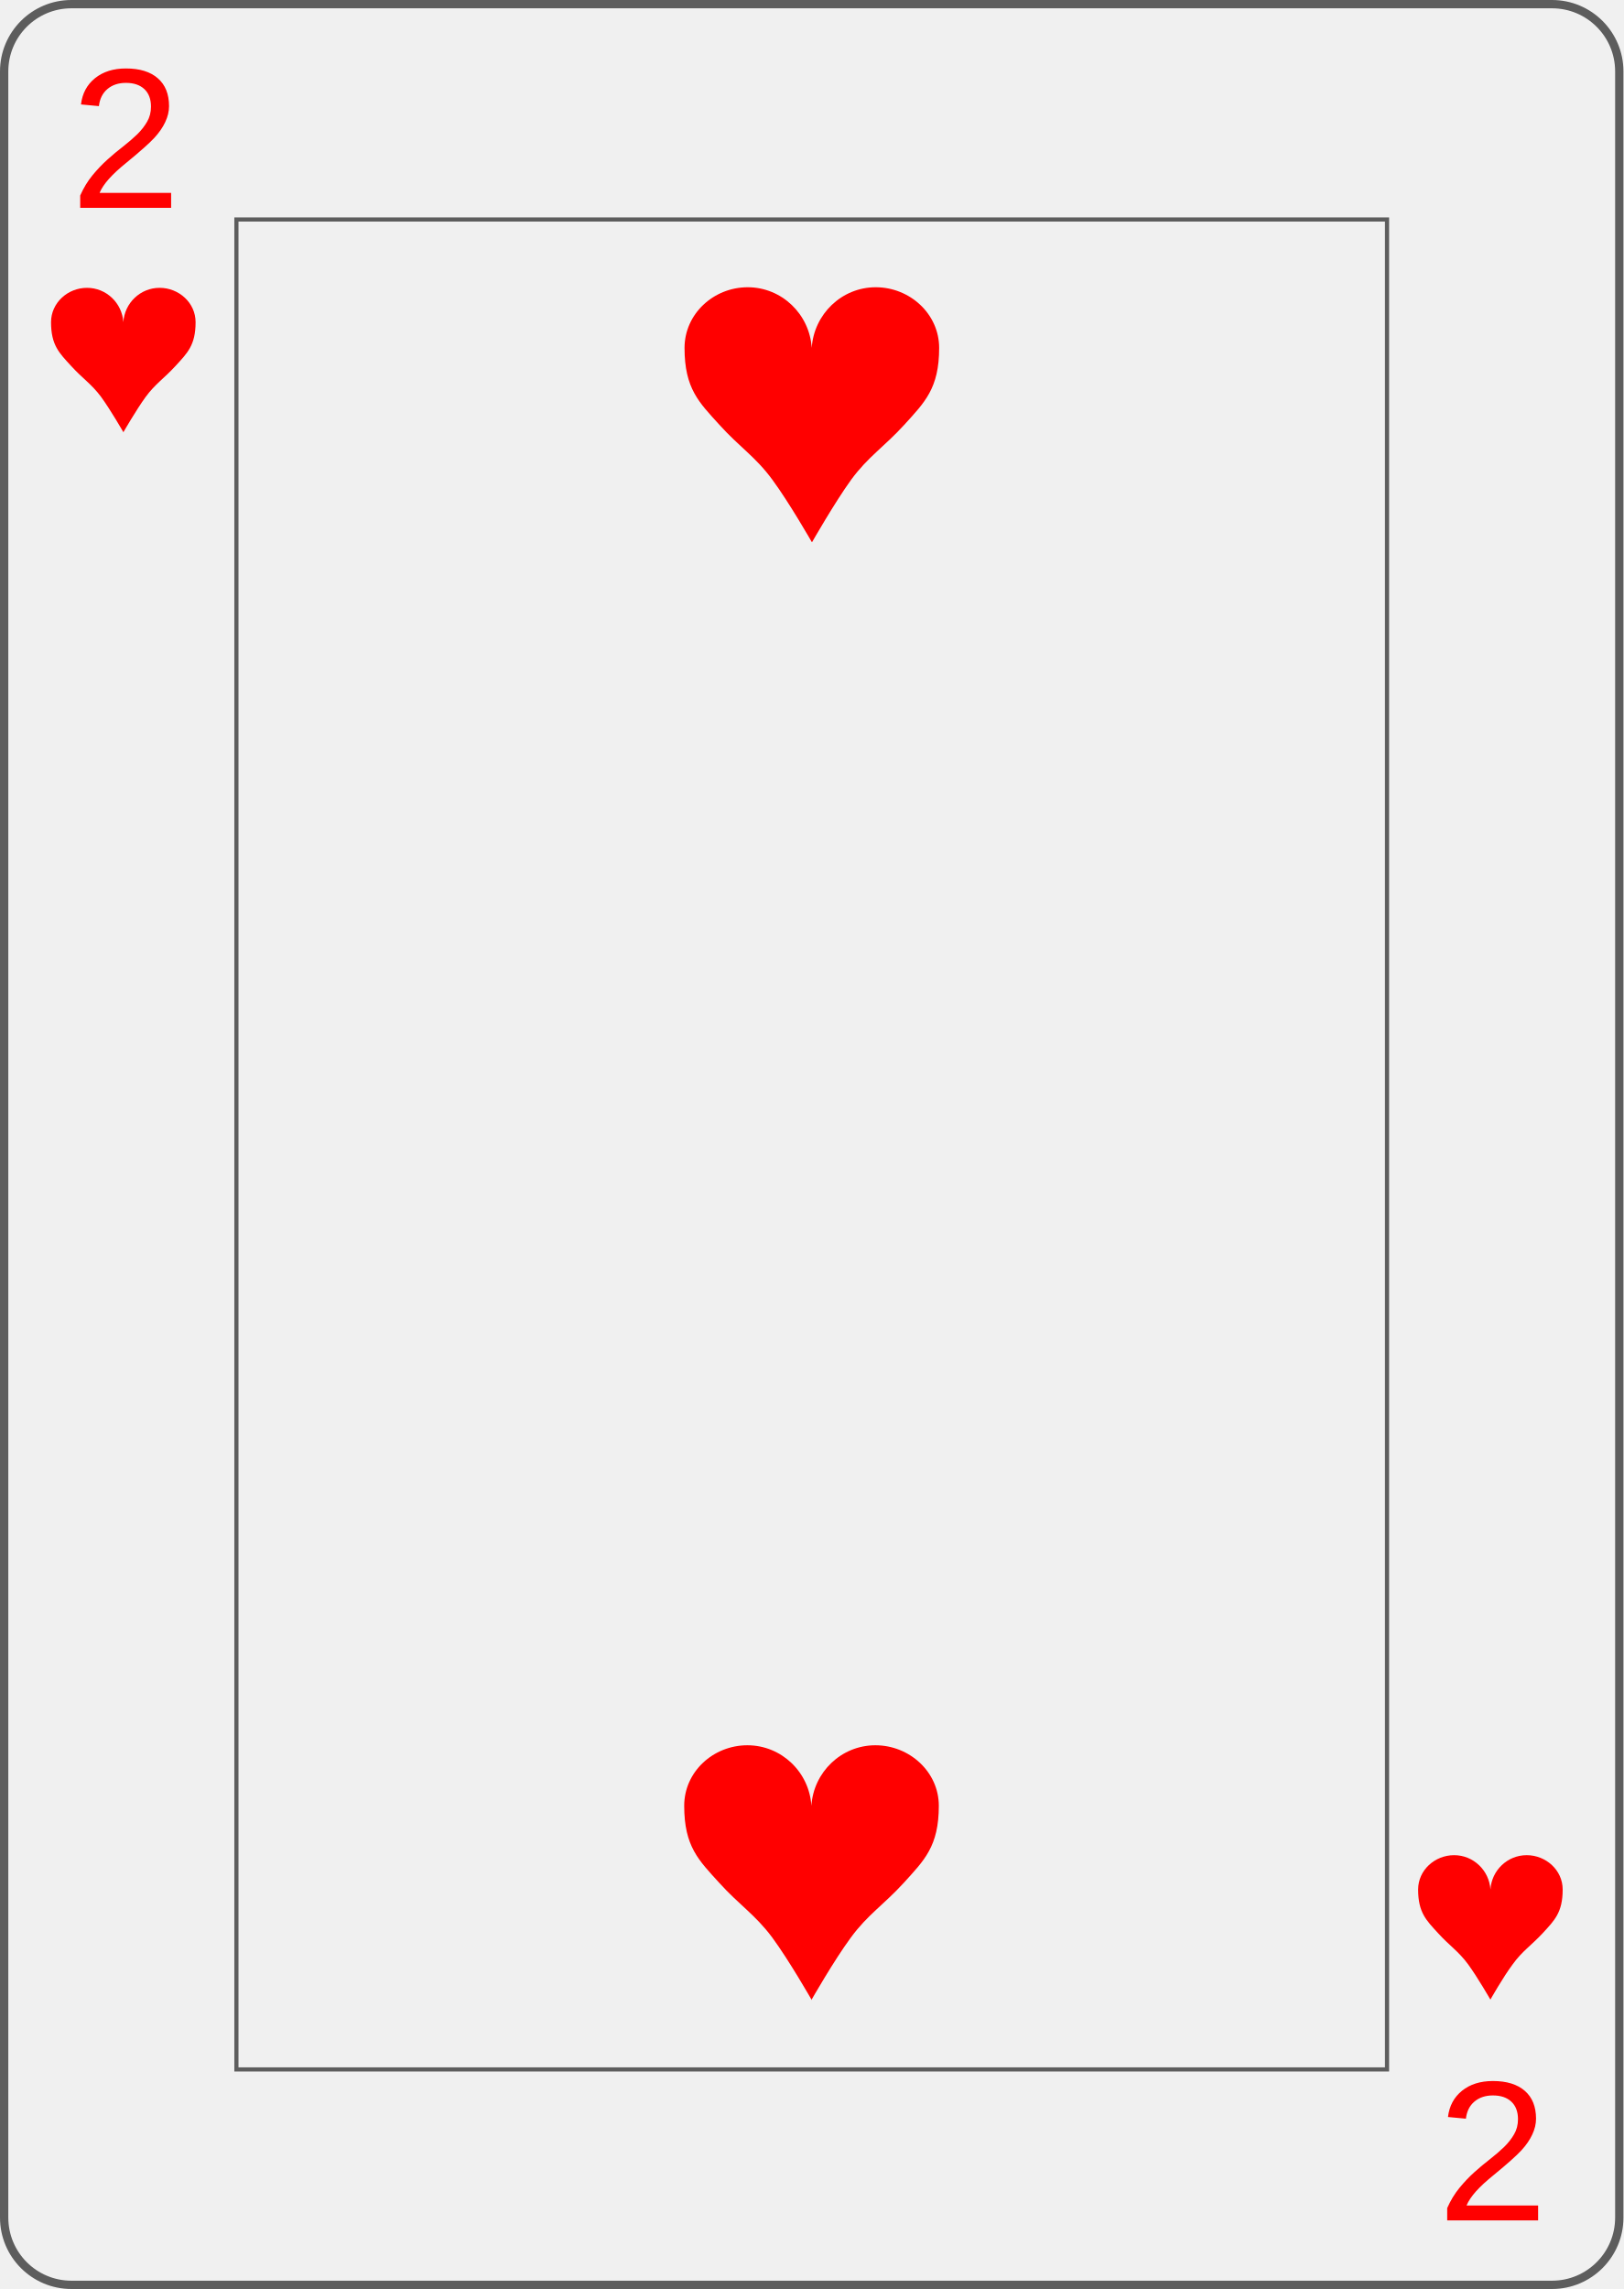
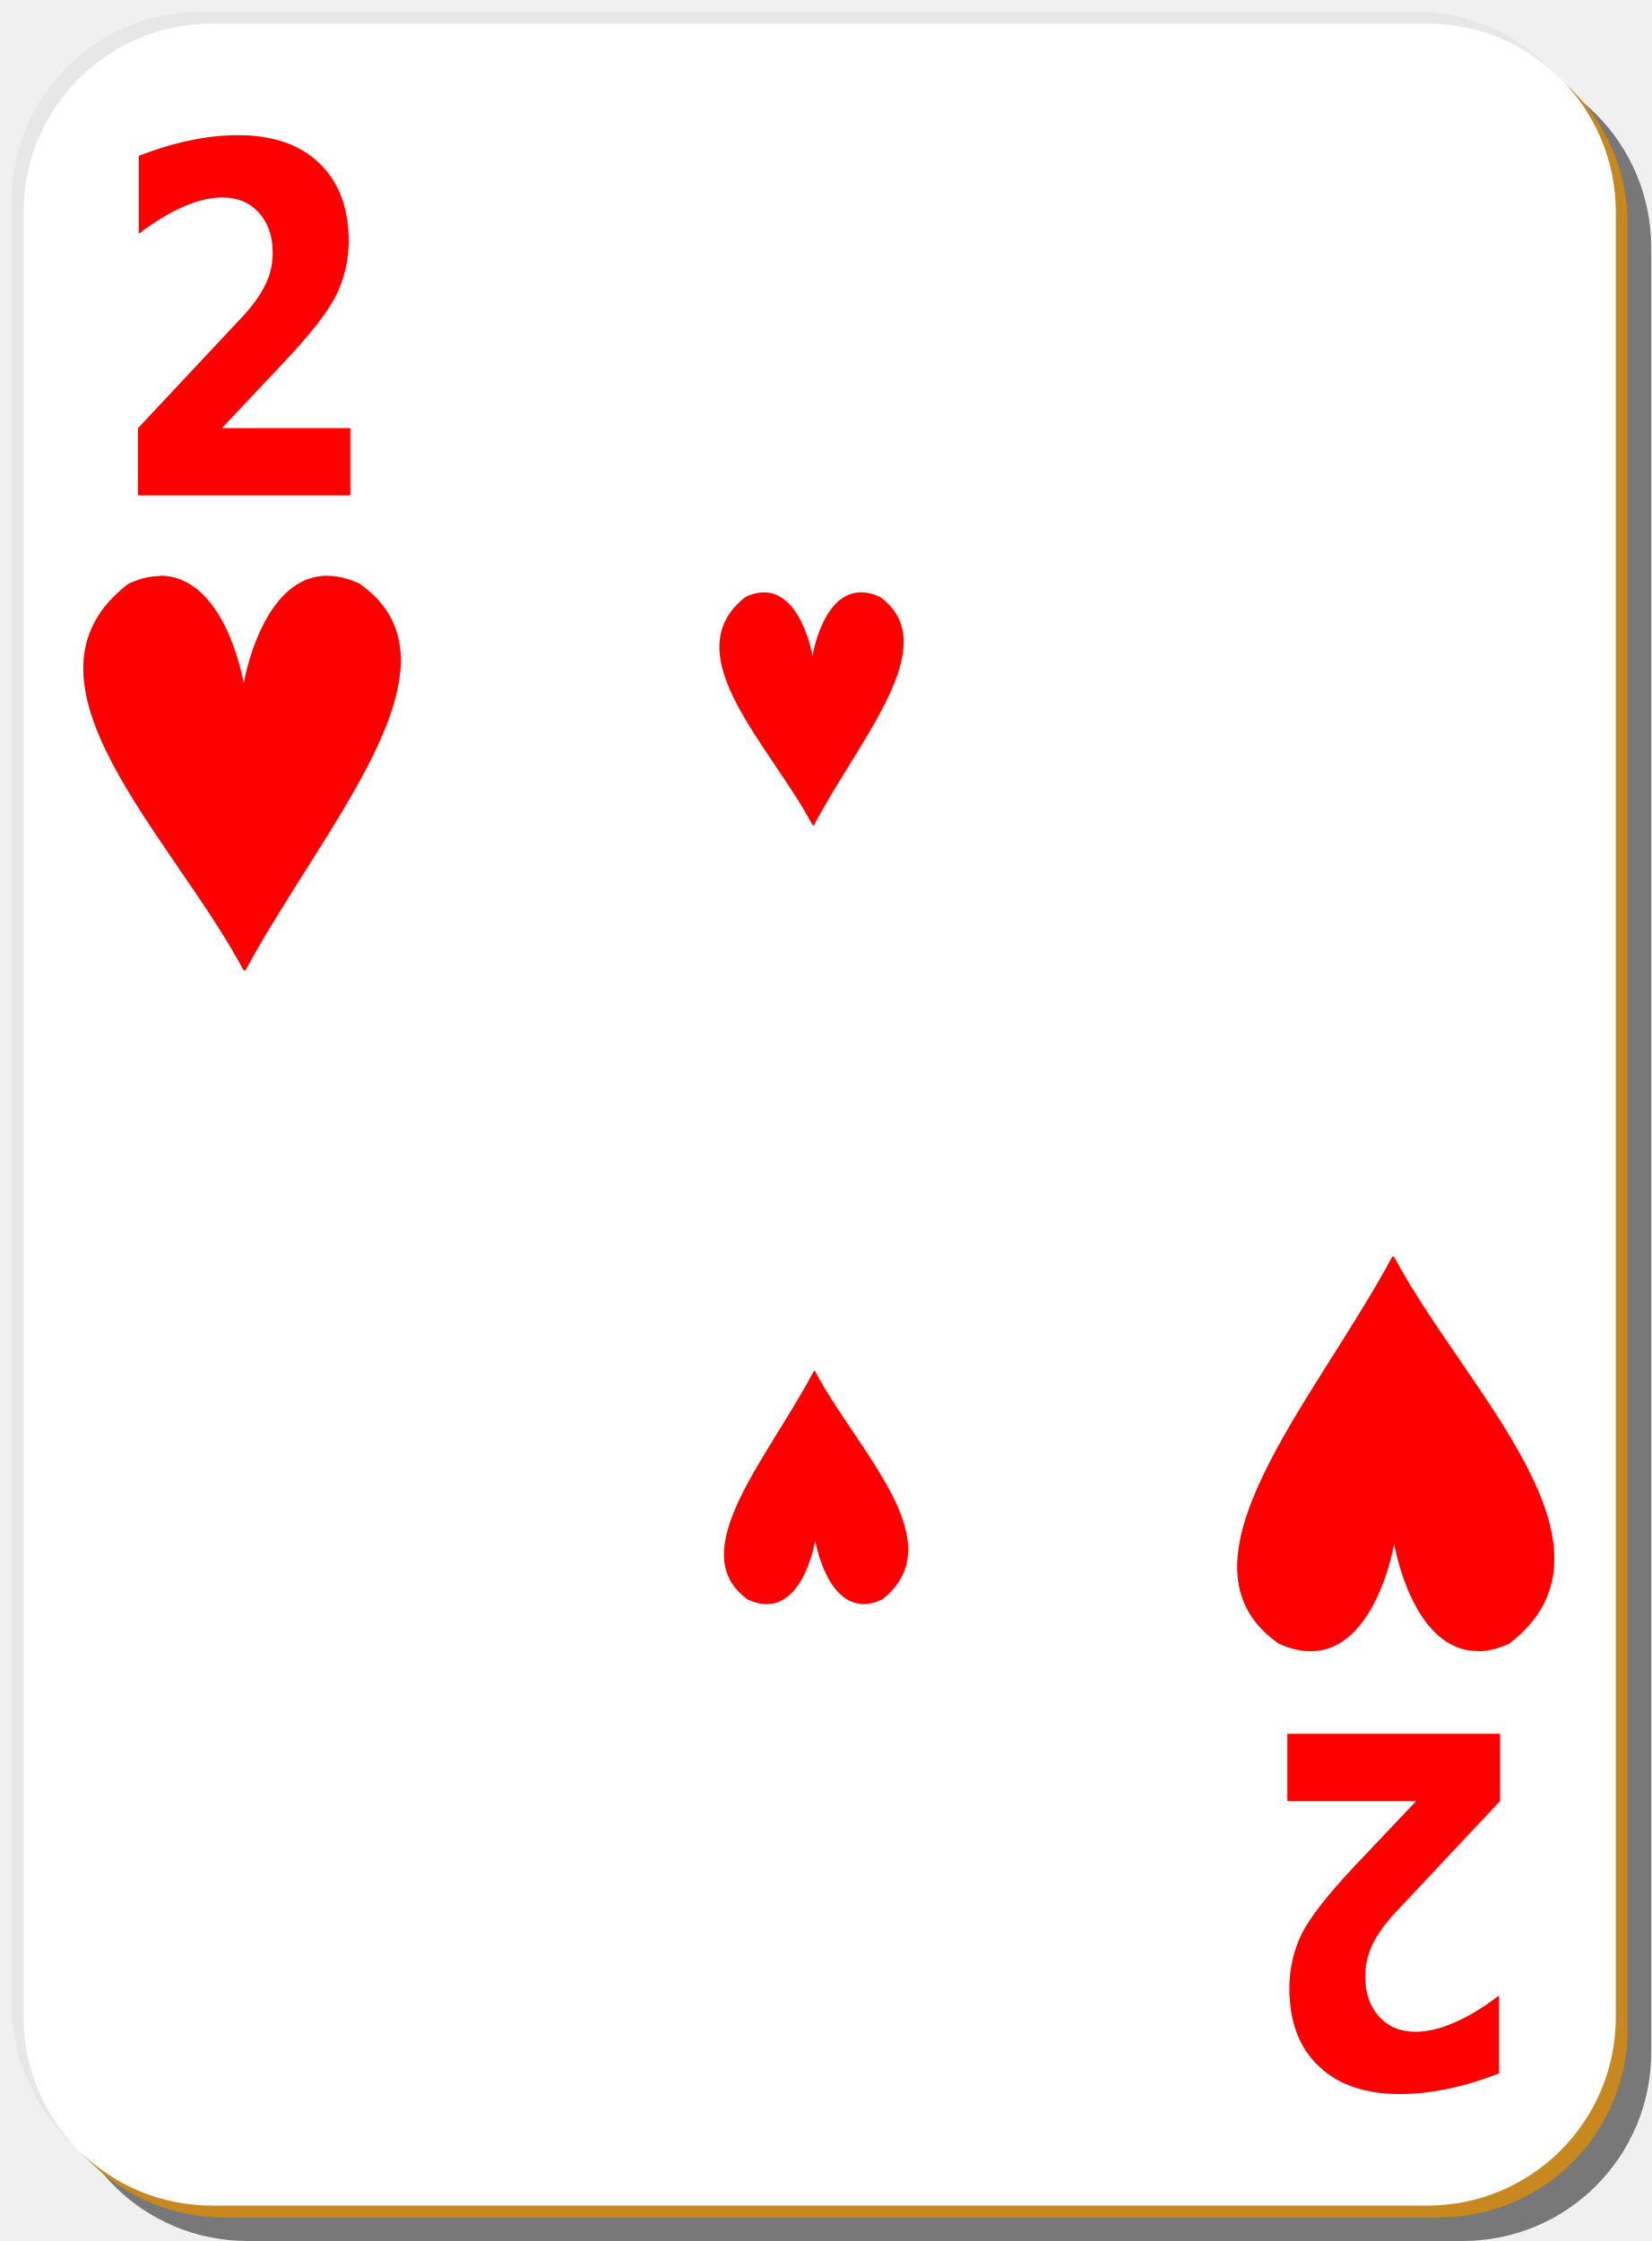
- <svg xmlns="http://www.w3.org/2000/svg" width="195.3" height="275.32" viewBox="0 0 195.3 275.32" version="1">
-   <g>
-     <g fill="none" stroke="#000" transform="translate(-276.37 -312.7)">
-       <rect width="194.3" height="274.32" x="276.87" y="313.2" ry="8.09" rx="8.09" opacity=".61" />
-       <rect width="138.42" height="222.51" x="304.81" y="339.1" stroke-width=".5" ry="0" rx="0" opacity=".61" />
-     </g>
-     <text x="226.64" y="324.86" fill="red" style="line-height:125%" font-size="24" font-family="Arial" transform="translate(-218.195 -299.86)">
-       <tspan x="226.64" y="324.86" style="line-height:125%">2</tspan>
-     </text>
-     <text x="391.09" y="566.93" fill="red" style="line-height:125%" font-size="24" font-family="Arial" transform="translate(-218.195 -299.86)">
-       <tspan x="391.09" y="566.93" style="line-height:125%">2</tspan>
-     </text>
-     <g fill="red">
-       <path d="M14.84 51.98s-1.55-2.7-2.7-4.27C11 46.18 9.9 45.5 8.54 44c-1.4-1.53-2.4-2.47-2.4-5.25 0-2.32 2-4.13 4.33-4.13 2.32 0 4.22 1.83 4.37 4.13.14-2.3 2.04-4.13 4.36-4.13 2.32 0 4.33 1.8 4.33 4.13 0 2.78-1 3.72-2.4 5.25-1.37 1.5-2.45 2.17-3.6 3.73-1.15 1.58-2.7 4.28-2.7 4.28z" />
-     </g>
-     <g fill="red">
-       <path d="M179.3 240.52s-1.55-2.7-2.7-4.27c-1.15-1.56-2.23-2.22-3.6-3.73-1.4-1.53-2.4-2.47-2.4-5.25 0-2.32 2-4.13 4.33-4.13 2.32 0 4.22 1.83 4.37 4.13.14-2.3 2.04-4.13 4.36-4.13 2.32 0 4.33 1.8 4.33 4.13 0 2.78-1 3.72-2.4 5.25-1.4 1.5-2.48 2.17-3.6 3.73-1.18 1.57-2.7 4.27-2.7 4.27z" />
-     </g>
-     <g fill="red">
-       <path d="M97.65 240.56s-2.72-4.77-4.76-7.53c-2.06-2.76-3.96-3.9-6.38-6.58-2.45-2.7-4.2-4.35-4.2-9.25 0-4.1 3.5-7.28 7.6-7.28s7.45 3.23 7.7 7.28c.26-4.05 3.6-7.28 7.7-7.28s7.63 3.2 7.63 7.28c0 4.9-1.77 6.56-4.2 9.25-2.44 2.67-4.34 3.82-6.37 6.58-2.04 2.76-4.76 7.53-4.76 7.53z" />
-     </g>
-     <path fill="red" d="M97.66 65.2s-2.72-4.76-4.76-7.52c-2.03-2.76-3.93-3.9-6.35-6.58-2.45-2.7-4.2-4.35-4.2-9.25 0-4.1 3.5-7.3 7.6-7.3s7.45 3.25 7.7 7.3c.26-4.05 3.6-7.3 7.7-7.3s7.63 3.2 7.63 7.3c0 4.9-1.77 6.56-4.2 9.25-2.44 2.67-4.34 3.82-6.37 6.58-2 2.76-4.72 7.53-4.72 7.53z" />
-   </g>
+ <svg xmlns="http://www.w3.org/2000/svg" viewBox="0 0 140 190" version="1">
+   <path fill-opacity=".5" d="M21 5h103c8.86 0 16 7.14 16 16v153c0 8.86-7.14 16-16 16H21c-8.86 0-16-7.14-16-16V21c0-8.86 7.14-16 16-16z" />
+   <path fill="#e7e7e7" d="M17 1h103c8.86 0 16 7.14 16 16v153c0 8.86-7.14 16-16 16H17c-8.86 0-16-7.14-16-16V17C1 8.14 8.14 1 17 1z" />
+   <path fill="#c7891f" d="M19 3h103c8.86 0 16 7.14 16 16v153c0 8.86-7.14 16-16 16H19c-8.86 0-16-7.14-16-16V19c0-8.86 7.14-16 16-16z" />
+   <path fill="#fff" d="M18 2h103c8.86 0 16 7.14 16 16v153c0 8.86-7.14 16-16 16H18c-8.86 0-16-7.14-16-16V18C2 9.14 9.14 2 18 2z" />
+   <path fill="red" d="M18.8 36.3h10.9V42h-18v-5.7l9.04-9.65c.8-.9 1.4-1.75 1.8-2.6.4-.84.58-1.72.58-2.63 0-1.4-.4-2.54-1.18-3.4-.78-.85-1.8-1.28-3.1-1.28-1 0-2.1.26-3.28.78-1.18.5-2.45 1.28-3.8 2.3v-6.6c1.44-.57 2.86-1 4.27-1.3 1.4-.3 2.78-.46 4.13-.46 2.97 0 5.28.8 6.9 2.37 1.66 1.58 2.5 3.78 2.5 6.6 0 1.64-.36 3.17-1.06 4.6-.7 1.4-2.16 3.28-4.4 5.65l-5.3 5.63" />
+   <path fill="red" fill-rule="evenodd" d="M13.55 48.84c-.8 0-1.68.2-2.66.65-10.67 8.16 3.7 21.4 9.74 32.74l.17.06c6.67-12.4 19.35-26.06 9.66-32.82-7.67-3.48-9.72 8.05-9.8 8.46-.06-.36-1.62-9.15-7.13-9.12z" />
+   <path fill="red" d="M120.07 152.7h-10.92V147h18.03v5.7l-9.06 9.65c-.8.9-1.4 1.75-1.8 2.6-.38.84-.57 1.72-.57 2.63 0 1.4.4 2.54 1.18 3.4.77.85 1.8 1.28 3.1 1.28 1 0 2.1-.26 3.27-.78 1.2-.5 2.46-1.28 3.8-2.3v6.6c-1.43.57-2.85 1-4.26 1.3-1.4.3-2.8.46-4.14.46-2.97 0-5.27-.8-6.9-2.37-1.66-1.58-2.48-3.78-2.48-6.6 0-1.64.35-3.17 1.04-4.6.7-1.4 2.17-3.28 4.4-5.66l5.3-5.6" />
+   <path fill="red" fill-rule="evenodd" d="M125.3 140c.8 0 1.7-.2 2.67-.65 10.64-8.2-3.7-21.42-9.76-32.77l-.15-.06c-6.66 12.4-19.33 26.06-9.65 32.83 7.66 3.46 9.72-8.06 9.8-8.47.05.36 1.62 9.15 7.12 9.1zM64.76 50.22c-.46 0-.98.12-1.54.38-6.2 4.84 2.15 12.65 5.67 19.36l.1.04c3.84-7.34 11.2-15.4 5.6-19.4-4.48-2.05-5.67 4.76-5.7 5-.05-.2-.96-5.4-4.16-5.38zM73.23 136c.47 0 .98-.12 1.55-.38 6.18-4.84-2.15-12.65-5.67-19.36l-.1-.04c-3.84 7.34-11.2 15.4-5.6 19.4 4.48 2.05 5.67-4.76 5.7-5 .05.2.96 5.4 4.15 5.38z" />
</svg>
